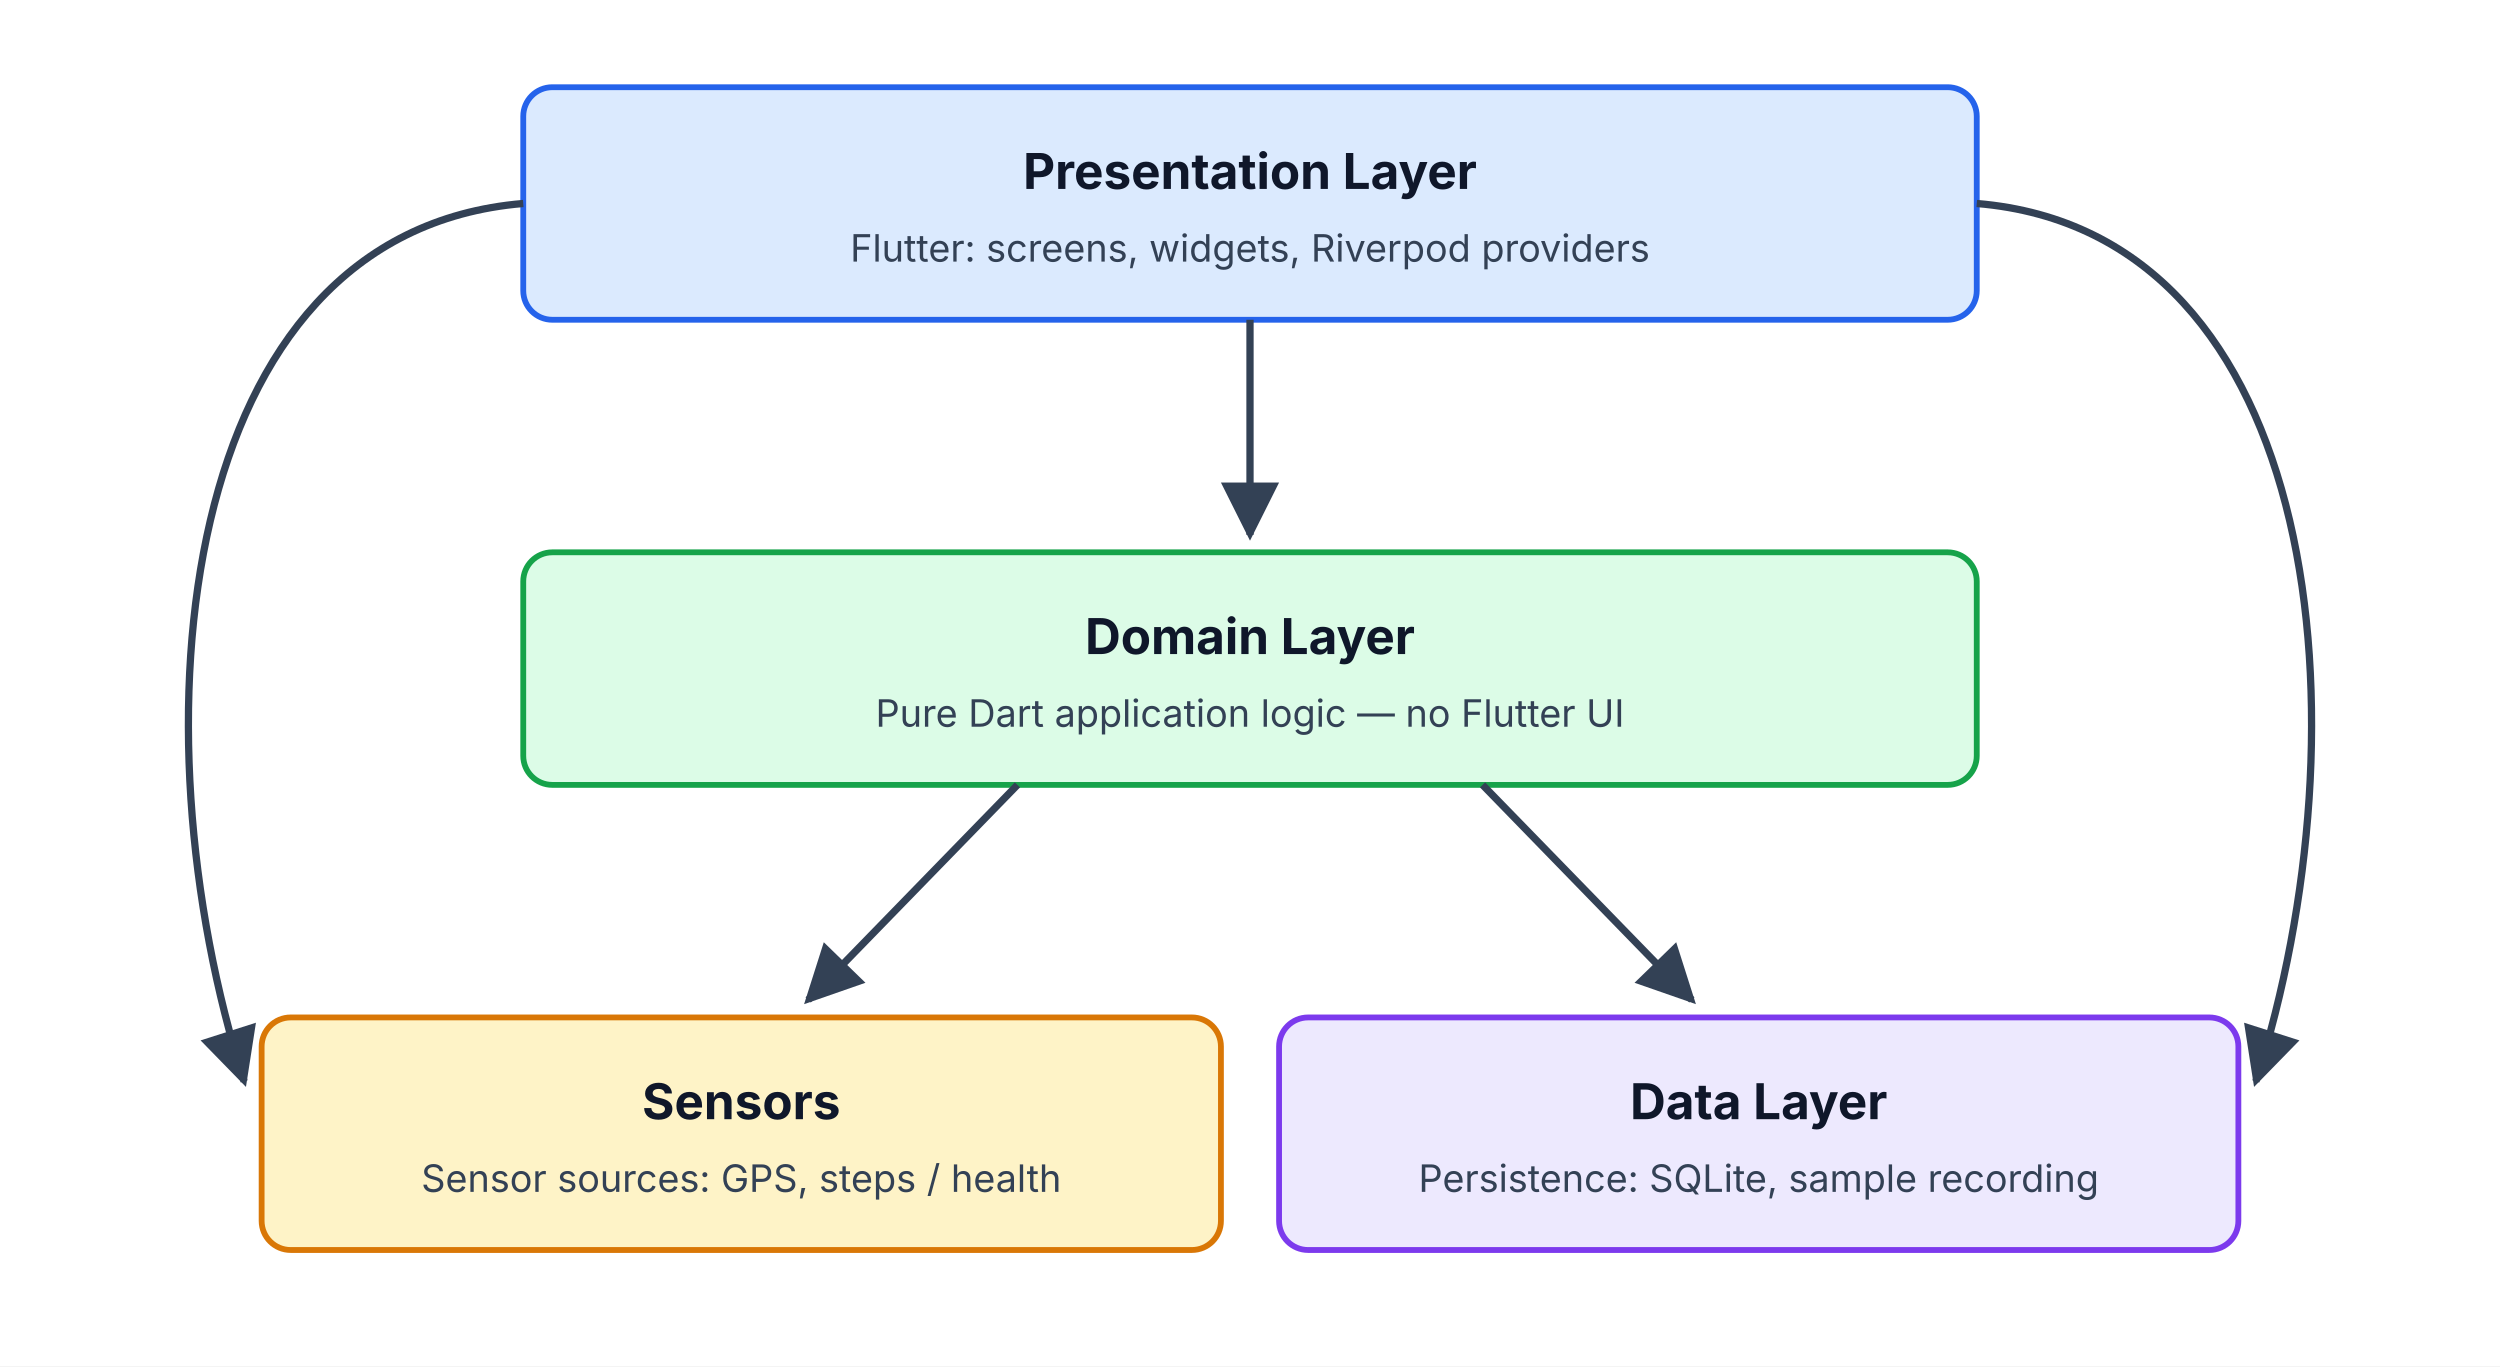
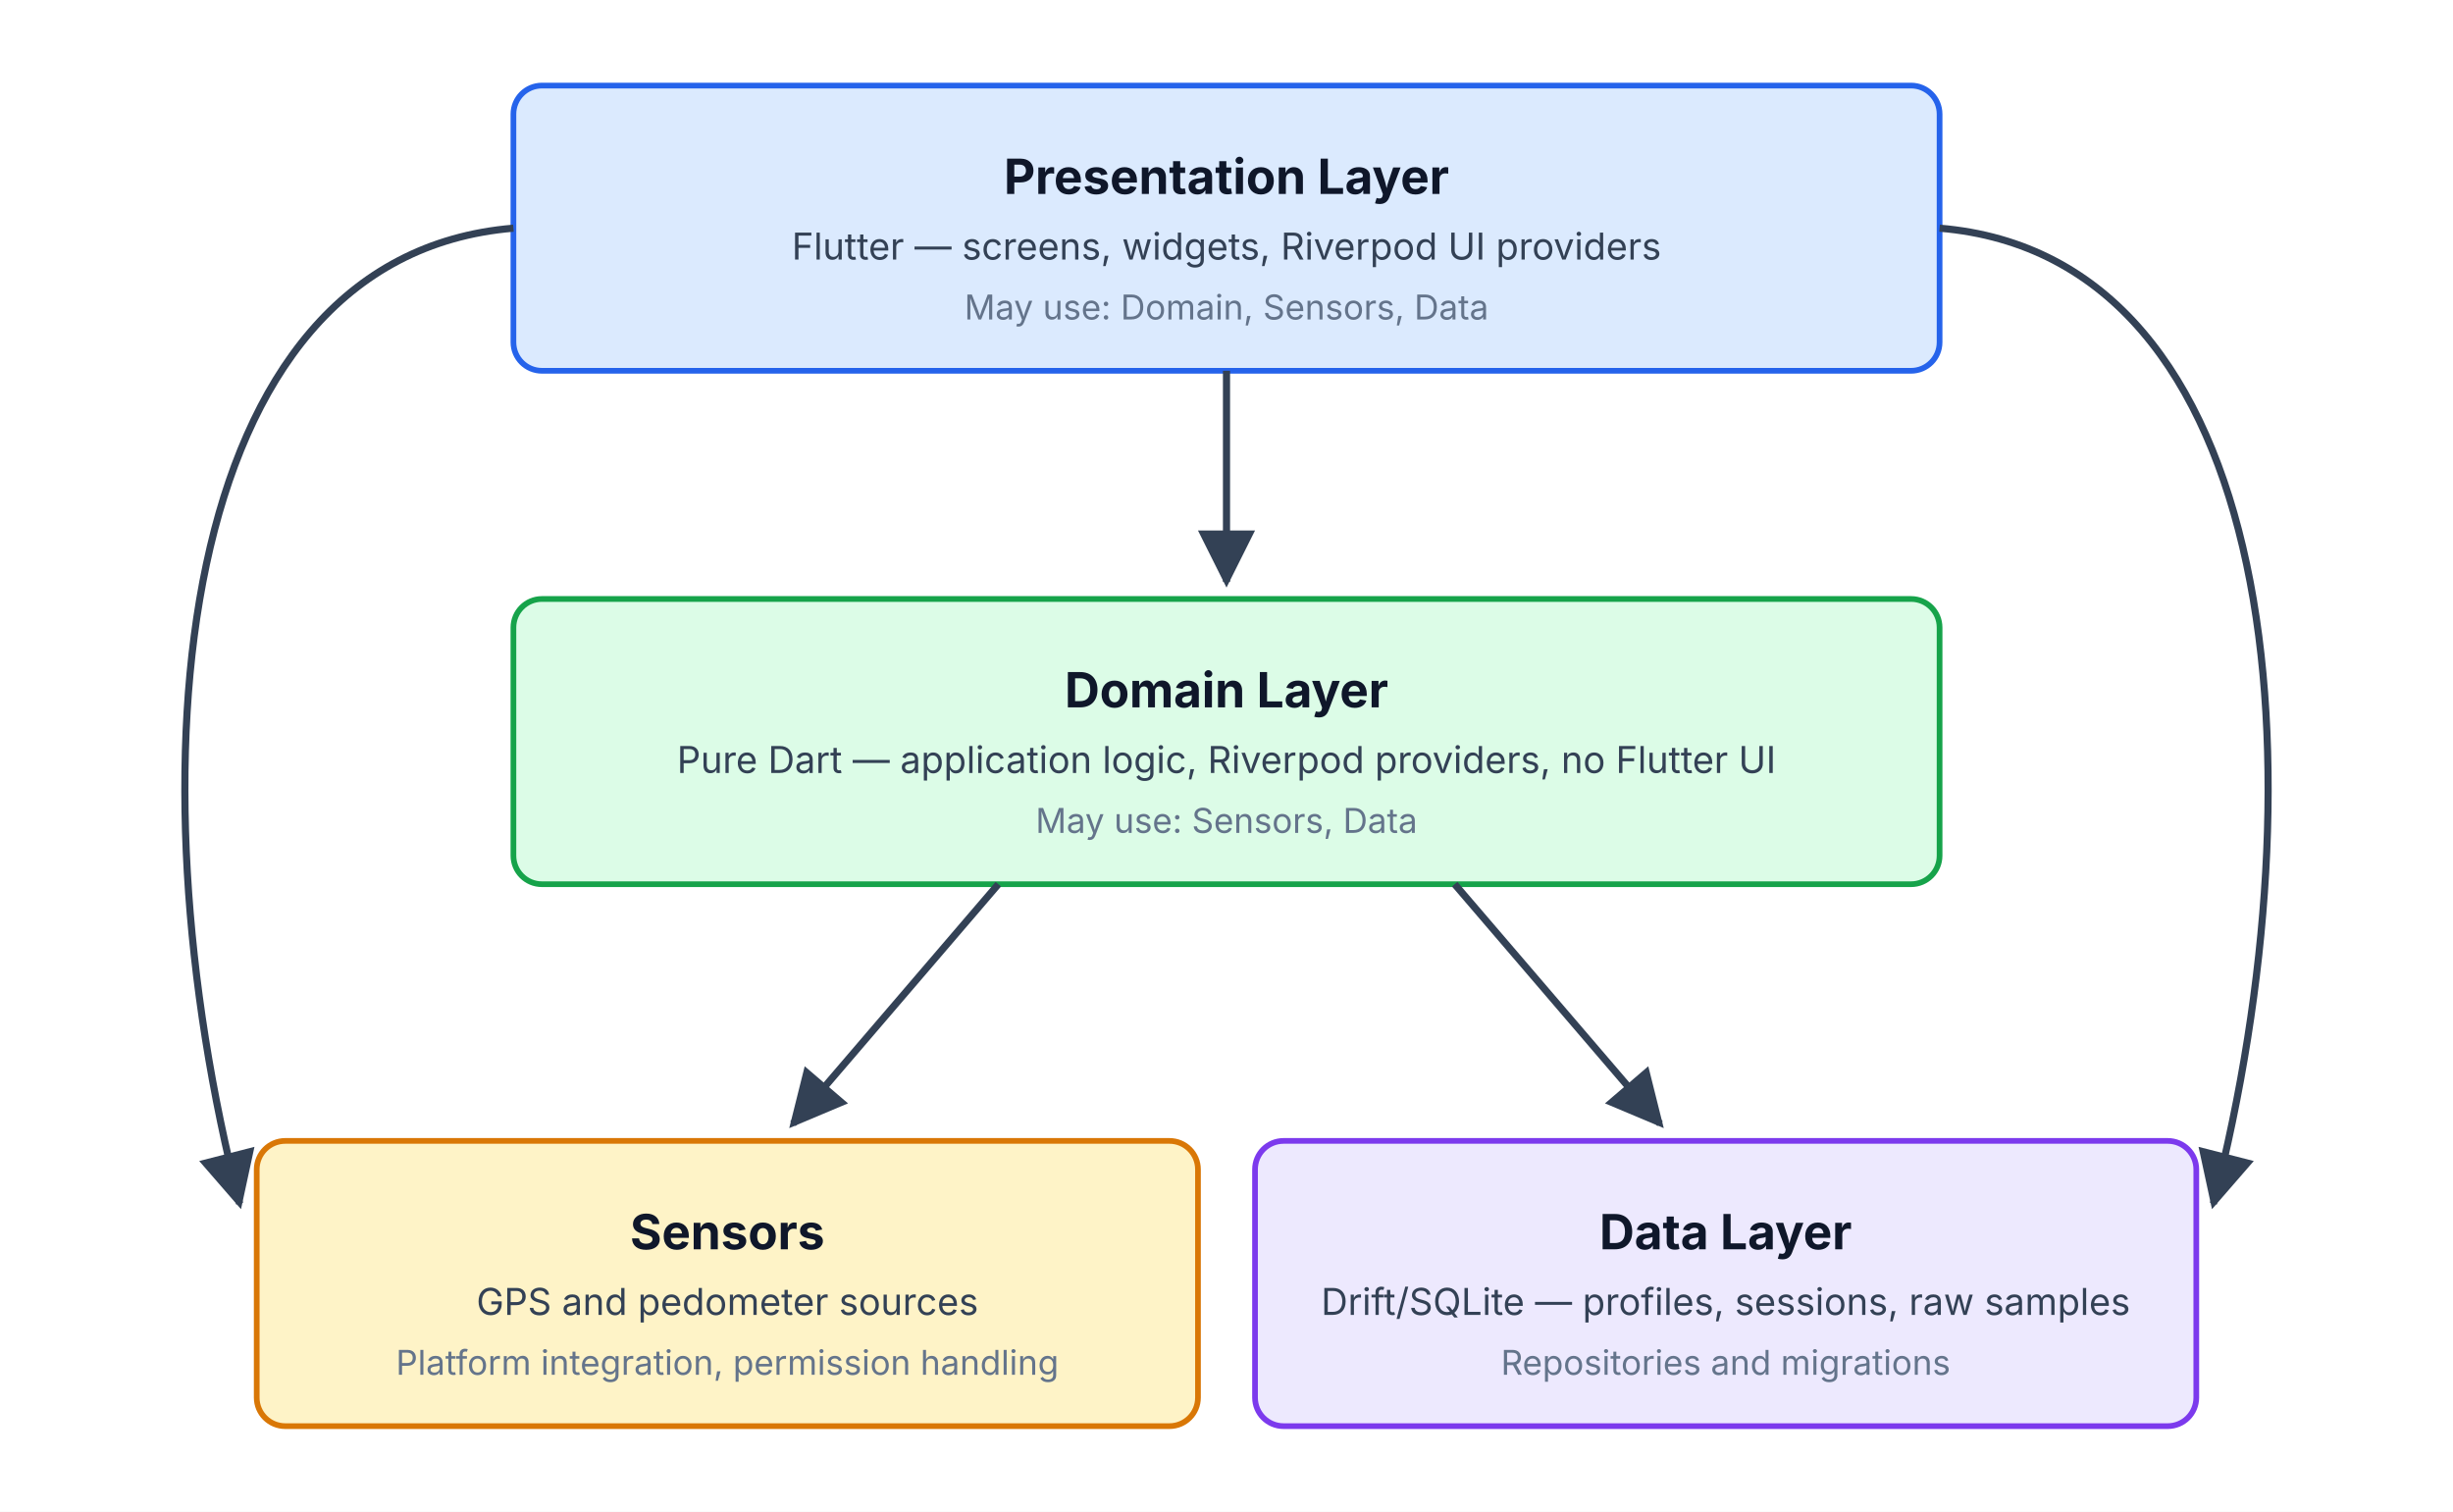
- <svg xmlns="http://www.w3.org/2000/svg" viewBox="0 0 860 470" font-family="system-ui, -apple-system, 'Segoe UI', sans-serif">
+ <svg xmlns="http://www.w3.org/2000/svg" viewBox="0 0 860 530" font-family="system-ui, -apple-system, 'Segoe UI', sans-serif">
  <defs>
    <marker id="arrow" viewBox="0 0 10 10" refX="9" refY="5" markerWidth="8" markerHeight="8" orient="auto-start-reverse">
-       <path d="M 0 0 L 10 5 L 0 10 z" fill="#334155" />
+       <path class="arrow-head" d="M 0 0 L 10 5 L 0 10 z" />
    </marker>
  </defs>
-   <rect x="0" y="0" width="860" height="470" fill="#ffffff" />
-   <rect x="180" y="30" width="500" height="80" rx="10" fill="#dbeafe" stroke="#2563eb" stroke-width="2" />
-   <text x="430" y="65" text-anchor="middle" font-size="17" font-weight="700" fill="#0f172a">Presentation Layer</text>
-   <text x="430" y="90" text-anchor="middle" font-size="13" fill="#334155">Flutter: screens, widgets, Riverpod providers</text>
-   <rect x="180" y="190" width="500" height="80" rx="10" fill="#dcfce7" stroke="#16a34a" stroke-width="2" />
-   <text x="430" y="225" text-anchor="middle" font-size="17" font-weight="700" fill="#0f172a">Domain Layer</text>
-   <text x="430" y="250" text-anchor="middle" font-size="13" fill="#334155">Pure Dart application logic — no Flutter UI</text>
-   <rect x="90" y="350" width="330" height="80" rx="10" fill="#fef3c7" stroke="#d97706" stroke-width="2" />
-   <text x="255" y="385" text-anchor="middle" font-size="17" font-weight="700" fill="#0f172a">Sensors</text>
-   <text x="255" y="410" text-anchor="middle" font-size="13" fill="#334155">Sensor sources: GPS, steps / health</text>
-   <rect x="440" y="350" width="330" height="80" rx="10" fill="#ede9fe" stroke="#7c3aed" stroke-width="2" />
-   <text x="605" y="385" text-anchor="middle" font-size="17" font-weight="700" fill="#0f172a">Data Layer</text>
-   <text x="605" y="410" text-anchor="middle" font-size="13" fill="#334155">Persistence: SQLite, sample recording</text>
-   <line x1="430" y1="110" x2="430" y2="184" stroke="#334155" stroke-width="2.5" marker-end="url(#arrow)" />
-   <line x1="350" y1="270" x2="278" y2="344" stroke="#334155" stroke-width="2.5" marker-end="url(#arrow)" />
-   <line x1="510" y1="270" x2="582" y2="344" stroke="#334155" stroke-width="2.5" marker-end="url(#arrow)" />
-   <path d="M 180 70 C 60 80, 45 250, 84 372" fill="none" stroke="#334155" stroke-width="2.5" marker-end="url(#arrow)" />
-   <path d="M 680 70 C 800 80, 815 250, 776 372" fill="none" stroke="#334155" stroke-width="2.5" marker-end="url(#arrow)" />
+   <style>
+     .bg        { fill: #ffffff; }
+     .arrow-head { fill: #334155; }
+     .edge      { stroke: #334155; fill: none; }
+ 
+     .box-presentation { fill: #dbeafe; stroke: #2563eb; }
+     .box-domain       { fill: #dcfce7; stroke: #16a34a; }
+     .box-sensors      { fill: #fef3c7; stroke: #d97706; }
+     .box-data         { fill: #ede9fe; stroke: #7c3aed; }
+ 
+     .label-title { fill: #0f172a; font-size: 17px; font-weight: 700; }
+     .label-sub   { fill: #334155; font-size: 13px; }
+     .label-hint  { fill: #64748b; font-size: 12px; }
+ 
+     @media (prefers-color-scheme: dark) {
+       .bg        { fill: #0d1117; }
+       .arrow-head { fill: #94a3b8; }
+       .edge      { stroke: #94a3b8; }
+ 
+       .box-presentation { fill: #1e3a5f; stroke: #3b82f6; }
+       .box-domain       { fill: #14532d; stroke: #22c55e; }
+       .box-sensors      { fill: #451a03; stroke: #f59e0b; }
+       .box-data         { fill: #2e1065; stroke: #a855f7; }
+ 
+       .label-title { fill: #f1f5f9; }
+       .label-sub   { fill: #cbd5e1; }
+       .label-hint  { fill: #94a3b8; }
+     }
+   </style>
+   <rect class="bg" x="0" y="0" width="860" height="530" />
+   <rect class="box-presentation" x="180" y="30" width="500" height="100" rx="10" stroke-width="2" />
+   <text class="label-title" x="430" y="68" text-anchor="middle">Presentation Layer</text>
+   <text class="label-sub" x="430" y="91" text-anchor="middle">Flutter — screens, widgets, Riverpod UI providers</text>
+   <text class="label-hint" x="430" y="112" text-anchor="middle">May use: Domain, Sensors, Data</text>
+   <rect class="box-domain" x="180" y="210" width="500" height="100" rx="10" stroke-width="2" />
+   <text class="label-title" x="430" y="248" text-anchor="middle">Domain Layer</text>
+   <text class="label-sub" x="430" y="271" text-anchor="middle">Pure Dart — application logic, Riverpod providers, no Flutter UI</text>
+   <text class="label-hint" x="430" y="292" text-anchor="middle">May use: Sensors, Data</text>
+   <rect class="box-sensors" x="90" y="400" width="330" height="100" rx="10" stroke-width="2" />
+   <text class="label-title" x="255" y="438" text-anchor="middle">Sensors</text>
+   <text class="label-sub" x="255" y="461" text-anchor="middle">GPS and pedometer sources</text>
+   <text class="label-hint" x="255" y="482" text-anchor="middle">Platform integration, permission handling</text>
+   <rect class="box-data" x="440" y="400" width="330" height="100" rx="10" stroke-width="2" />
+   <text class="label-title" x="605" y="438" text-anchor="middle">Data Layer</text>
+   <text class="label-sub" x="605" y="461" text-anchor="middle">Drift/SQLite — profiles, sessions, raw samples</text>
+   <text class="label-hint" x="605" y="482" text-anchor="middle">Repositories and migrations</text>
+   <line class="edge" x1="430" y1="130" x2="430" y2="204" stroke-width="2.5" marker-end="url(#arrow)" />
+   <line class="edge" x1="350" y1="310" x2="278" y2="394" stroke-width="2.5" marker-end="url(#arrow)" />
+   <line class="edge" x1="510" y1="310" x2="582" y2="394" stroke-width="2.5" marker-end="url(#arrow)" />
+   <path class="edge" d="M 180 80 C 60 90, 45 270, 84 422" stroke-width="2.5" marker-end="url(#arrow)" />
+   <path class="edge" d="M 680 80 C 800 90, 815 270, 776 422" stroke-width="2.5" marker-end="url(#arrow)" />
</svg>
